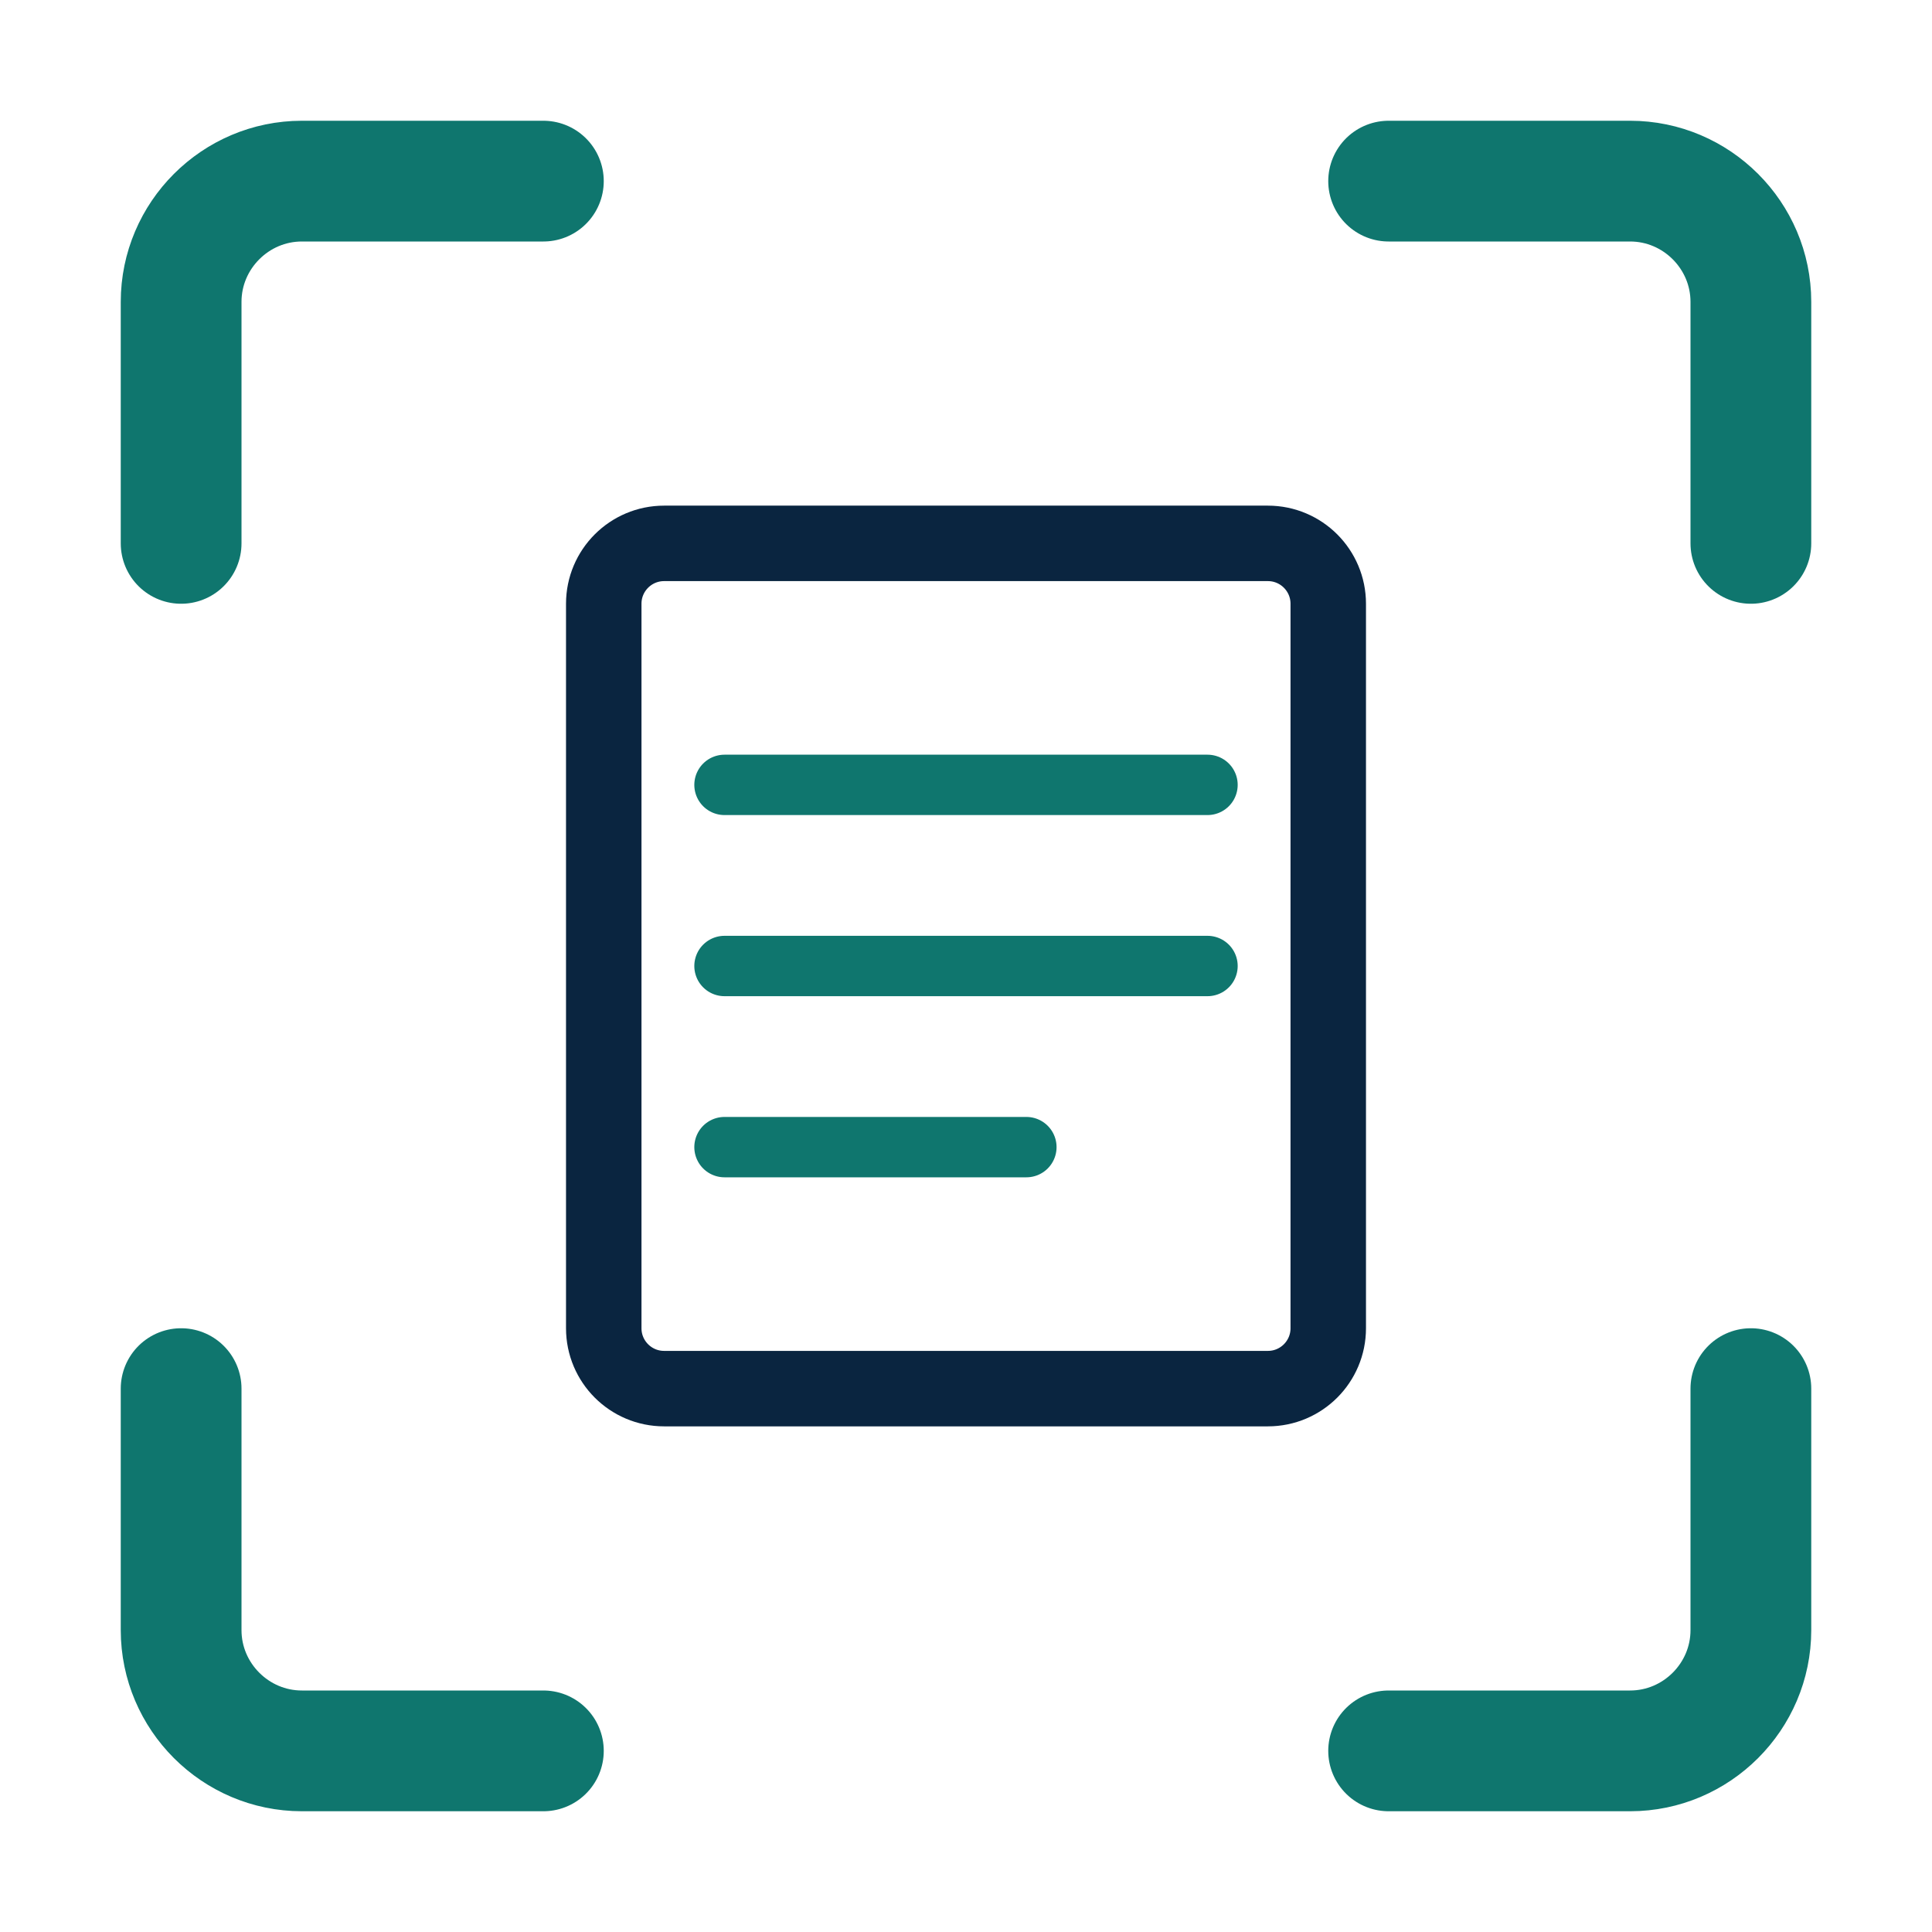
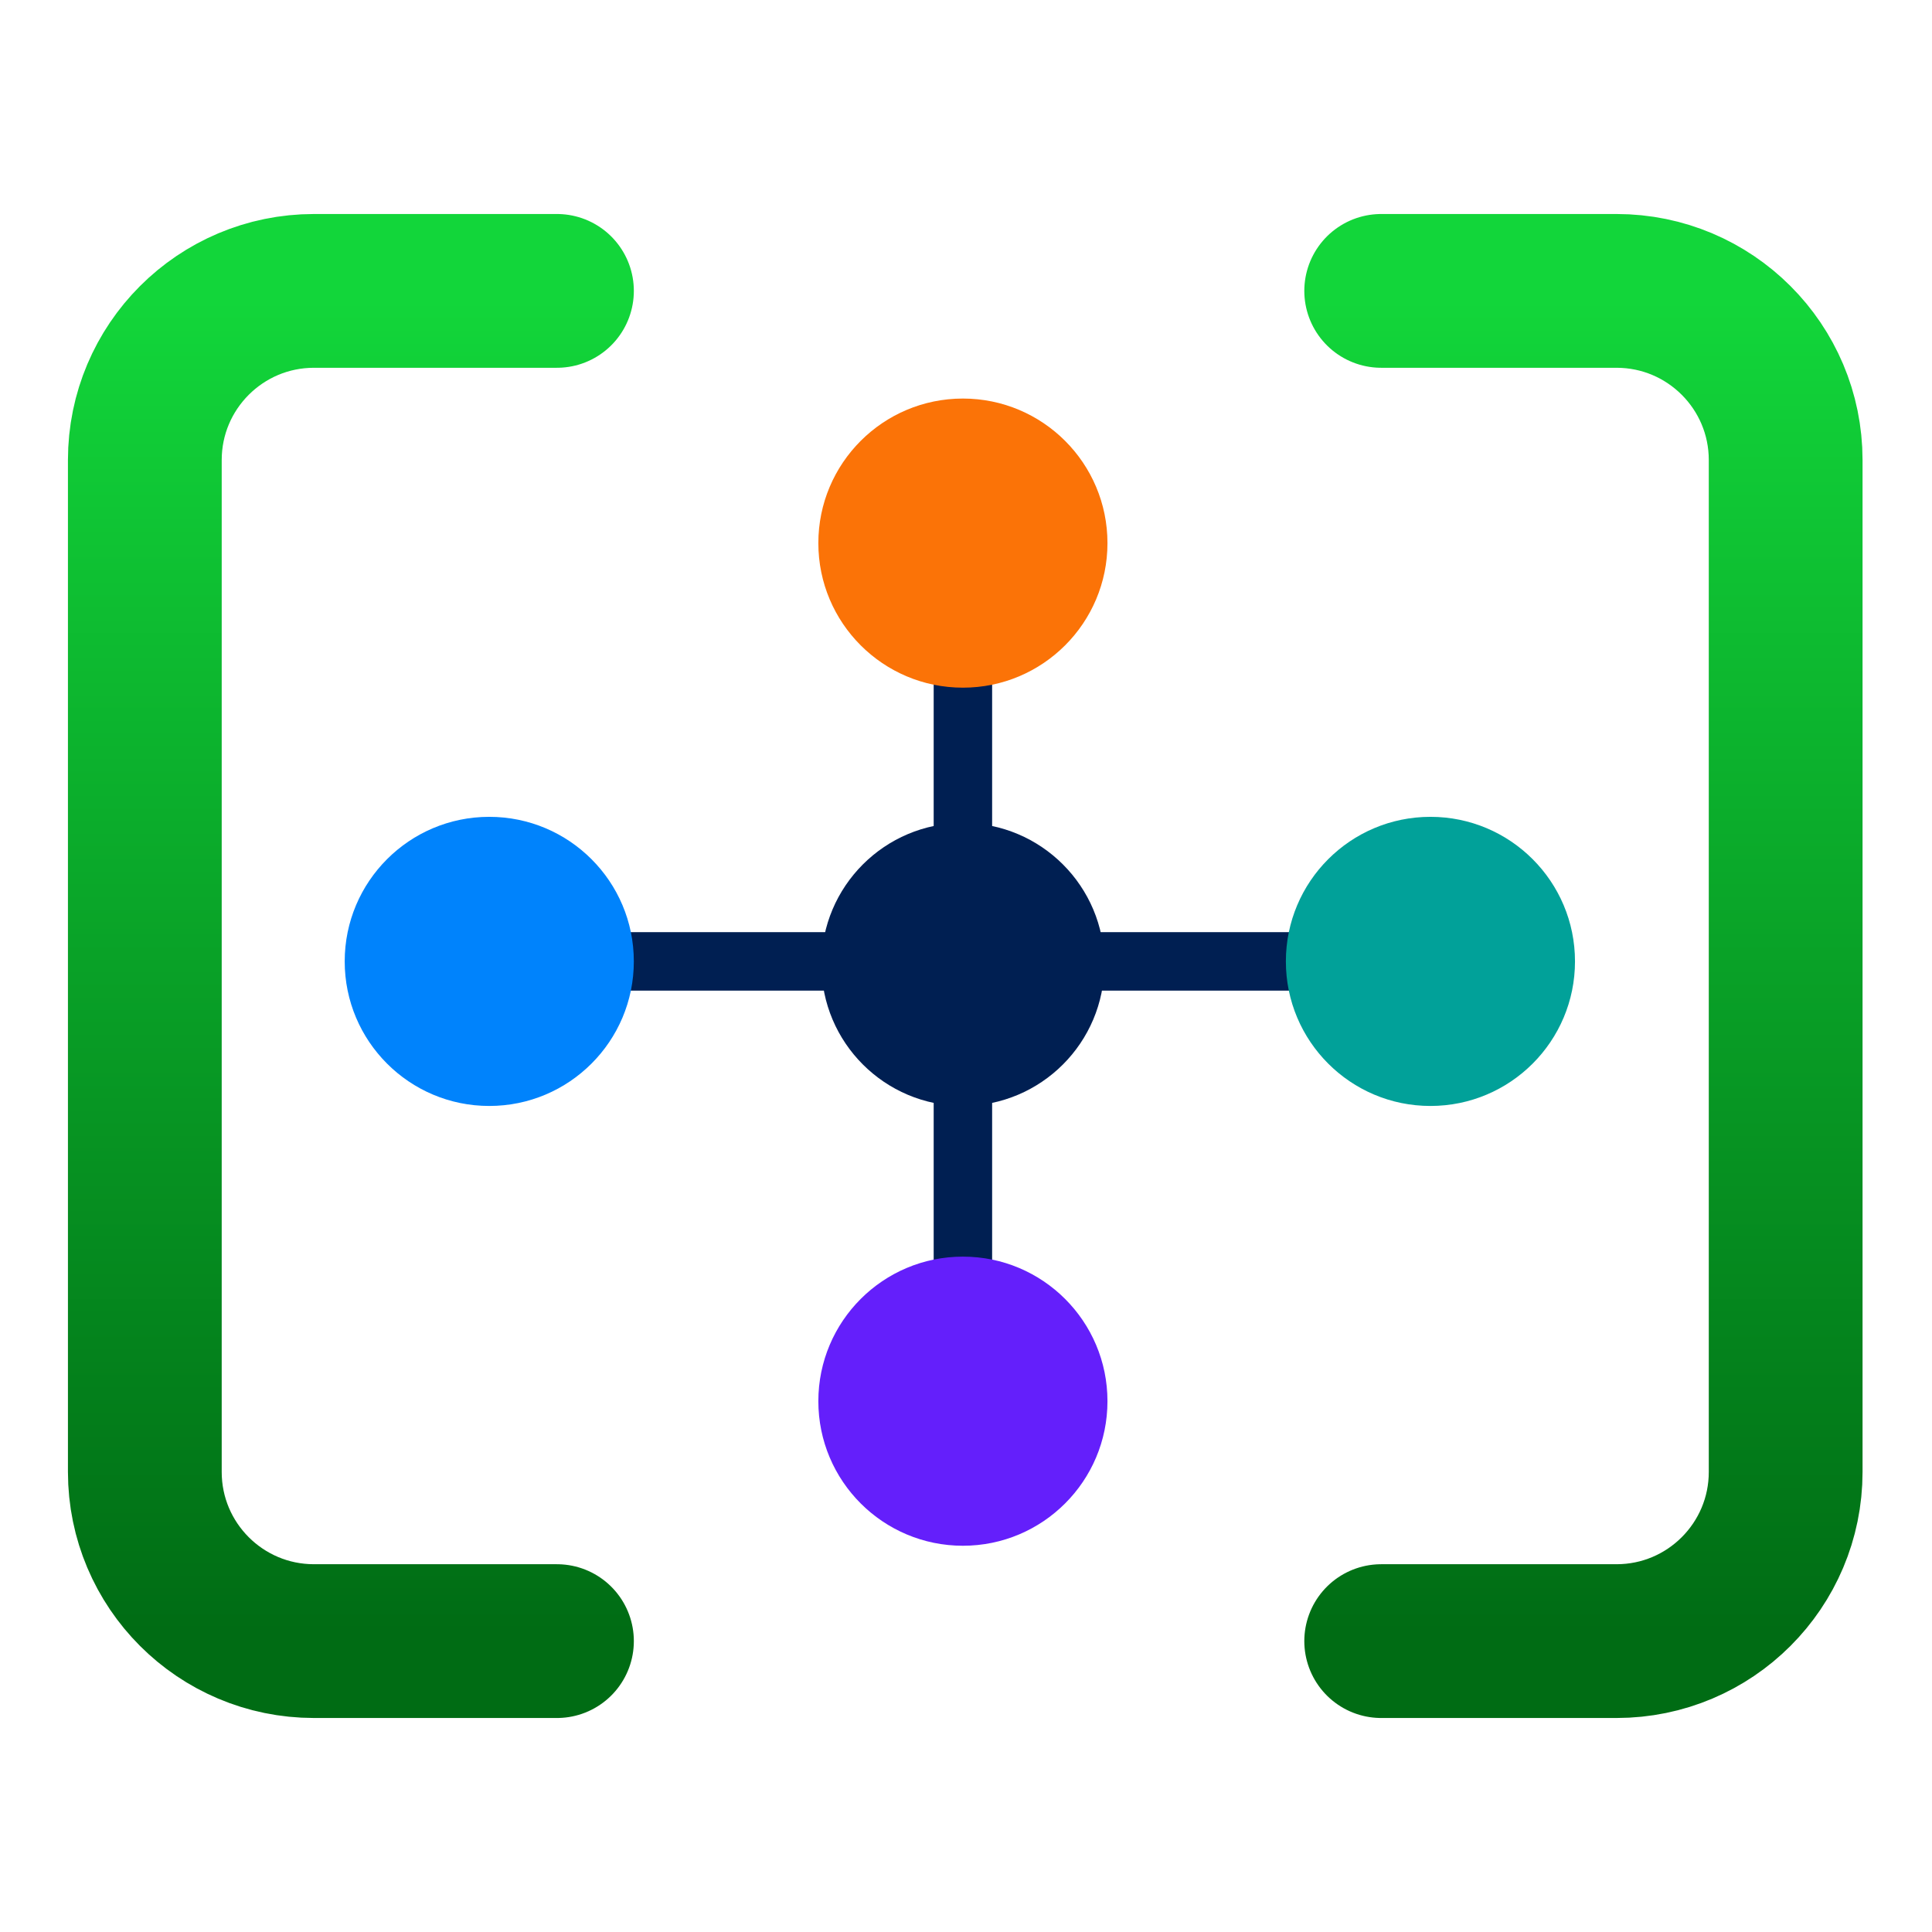
- <svg xmlns="http://www.w3.org/2000/svg" viewBox="0 0 64 64" role="img" aria-label="InvestorTrustHub">
-   <path d="M18 6H10C7.8 6 6 7.8 6 10v8M46 6h8c2.2 0 4 1.8 4 4v8M18 58H10c-2.2 0-4-1.8-4-4v-8M46 58h8c2.2 0 4-1.8 4-4v-8" fill="none" stroke="#0F766E" stroke-width="4" stroke-linecap="round" />
-   <rect x="20" y="18" width="24" height="28" rx="2" fill="none" stroke="#0A2540" stroke-width="2.5" />
-   <path d="M24 26h16M24 32h16M24 38h10" fill="none" stroke="#0F766E" stroke-width="2" stroke-linecap="round" />
+ <svg xmlns="http://www.w3.org/2000/svg" viewBox="0 0 512 512" width="512" height="512" role="img" aria-label="Investor Trust Hub mark">
+   <defs>
+     <linearGradient id="ithGreen" x1="0" y1="0" x2="0" y2="1">
+       <stop offset="0%" stop-color="#12D63A" />
+       <stop offset="100%" stop-color="#006C14" />
+     </linearGradient>
+   </defs>
+   <g fill="none" stroke="url(#ithGreen)" stroke-width="40.75" stroke-linecap="round" stroke-linejoin="round">
+     <path d="M 147.60 77.09 H 83.21 A 44.83 44.83 0 0 0 38.38 121.92 V 390.08 A 44.83 44.83 0 0 0 83.21 434.91 H 147.60" />
+     <path d="M 366.03 77.09 H 428.39 A 44.83 44.83 0 0 1 473.22 121.92 V 390.08 A 44.83 44.83 0 0 1 428.39 434.91 H 366.03" />
+   </g>
+   <g stroke="#001F52" stroke-width="15.49" stroke-linecap="round">
+     <line x1="255.18" y1="143.93" x2="255.18" y2="371.33" />
+     <line x1="129.66" y1="254.78" x2="379.08" y2="254.78" />
+   </g>
+   <circle cx="255.18" cy="255.59" r="37.49" fill="#001F52" />
+   <circle cx="255.18" cy="143.93" r="38.31" fill="#FB7307" />
+   <circle cx="129.66" cy="254.78" r="38.31" fill="#0083FC" />
+   <circle cx="379.08" cy="254.78" r="38.31" fill="#01A199" />
+   <circle cx="255.18" cy="371.33" r="38.31" fill="#641FFB" />
</svg>
